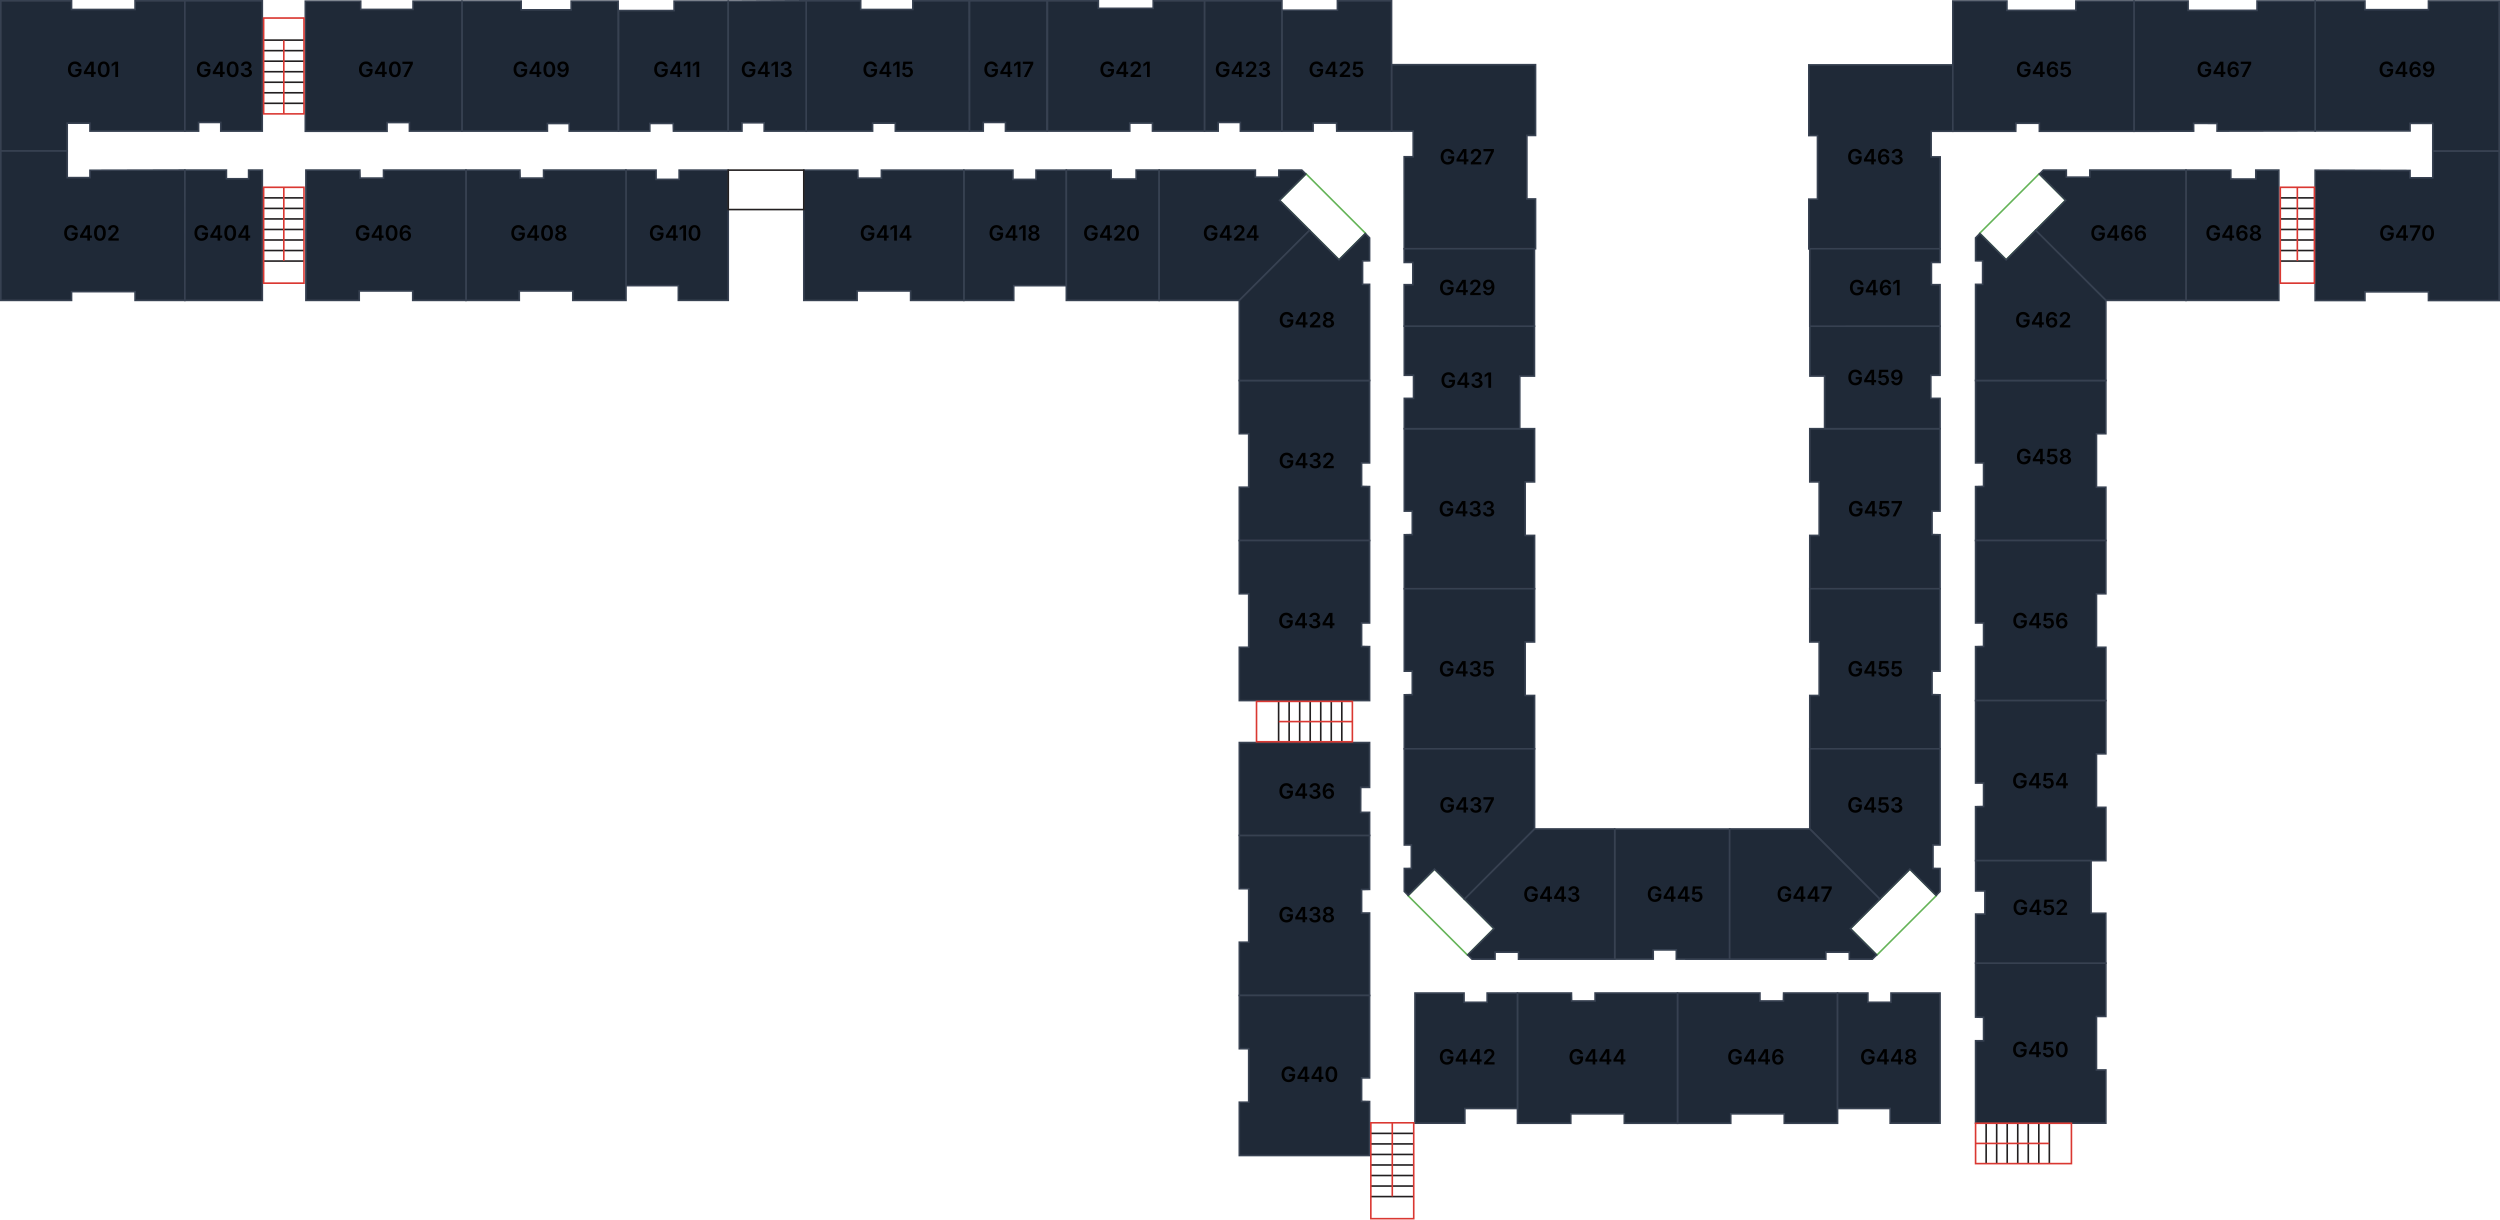
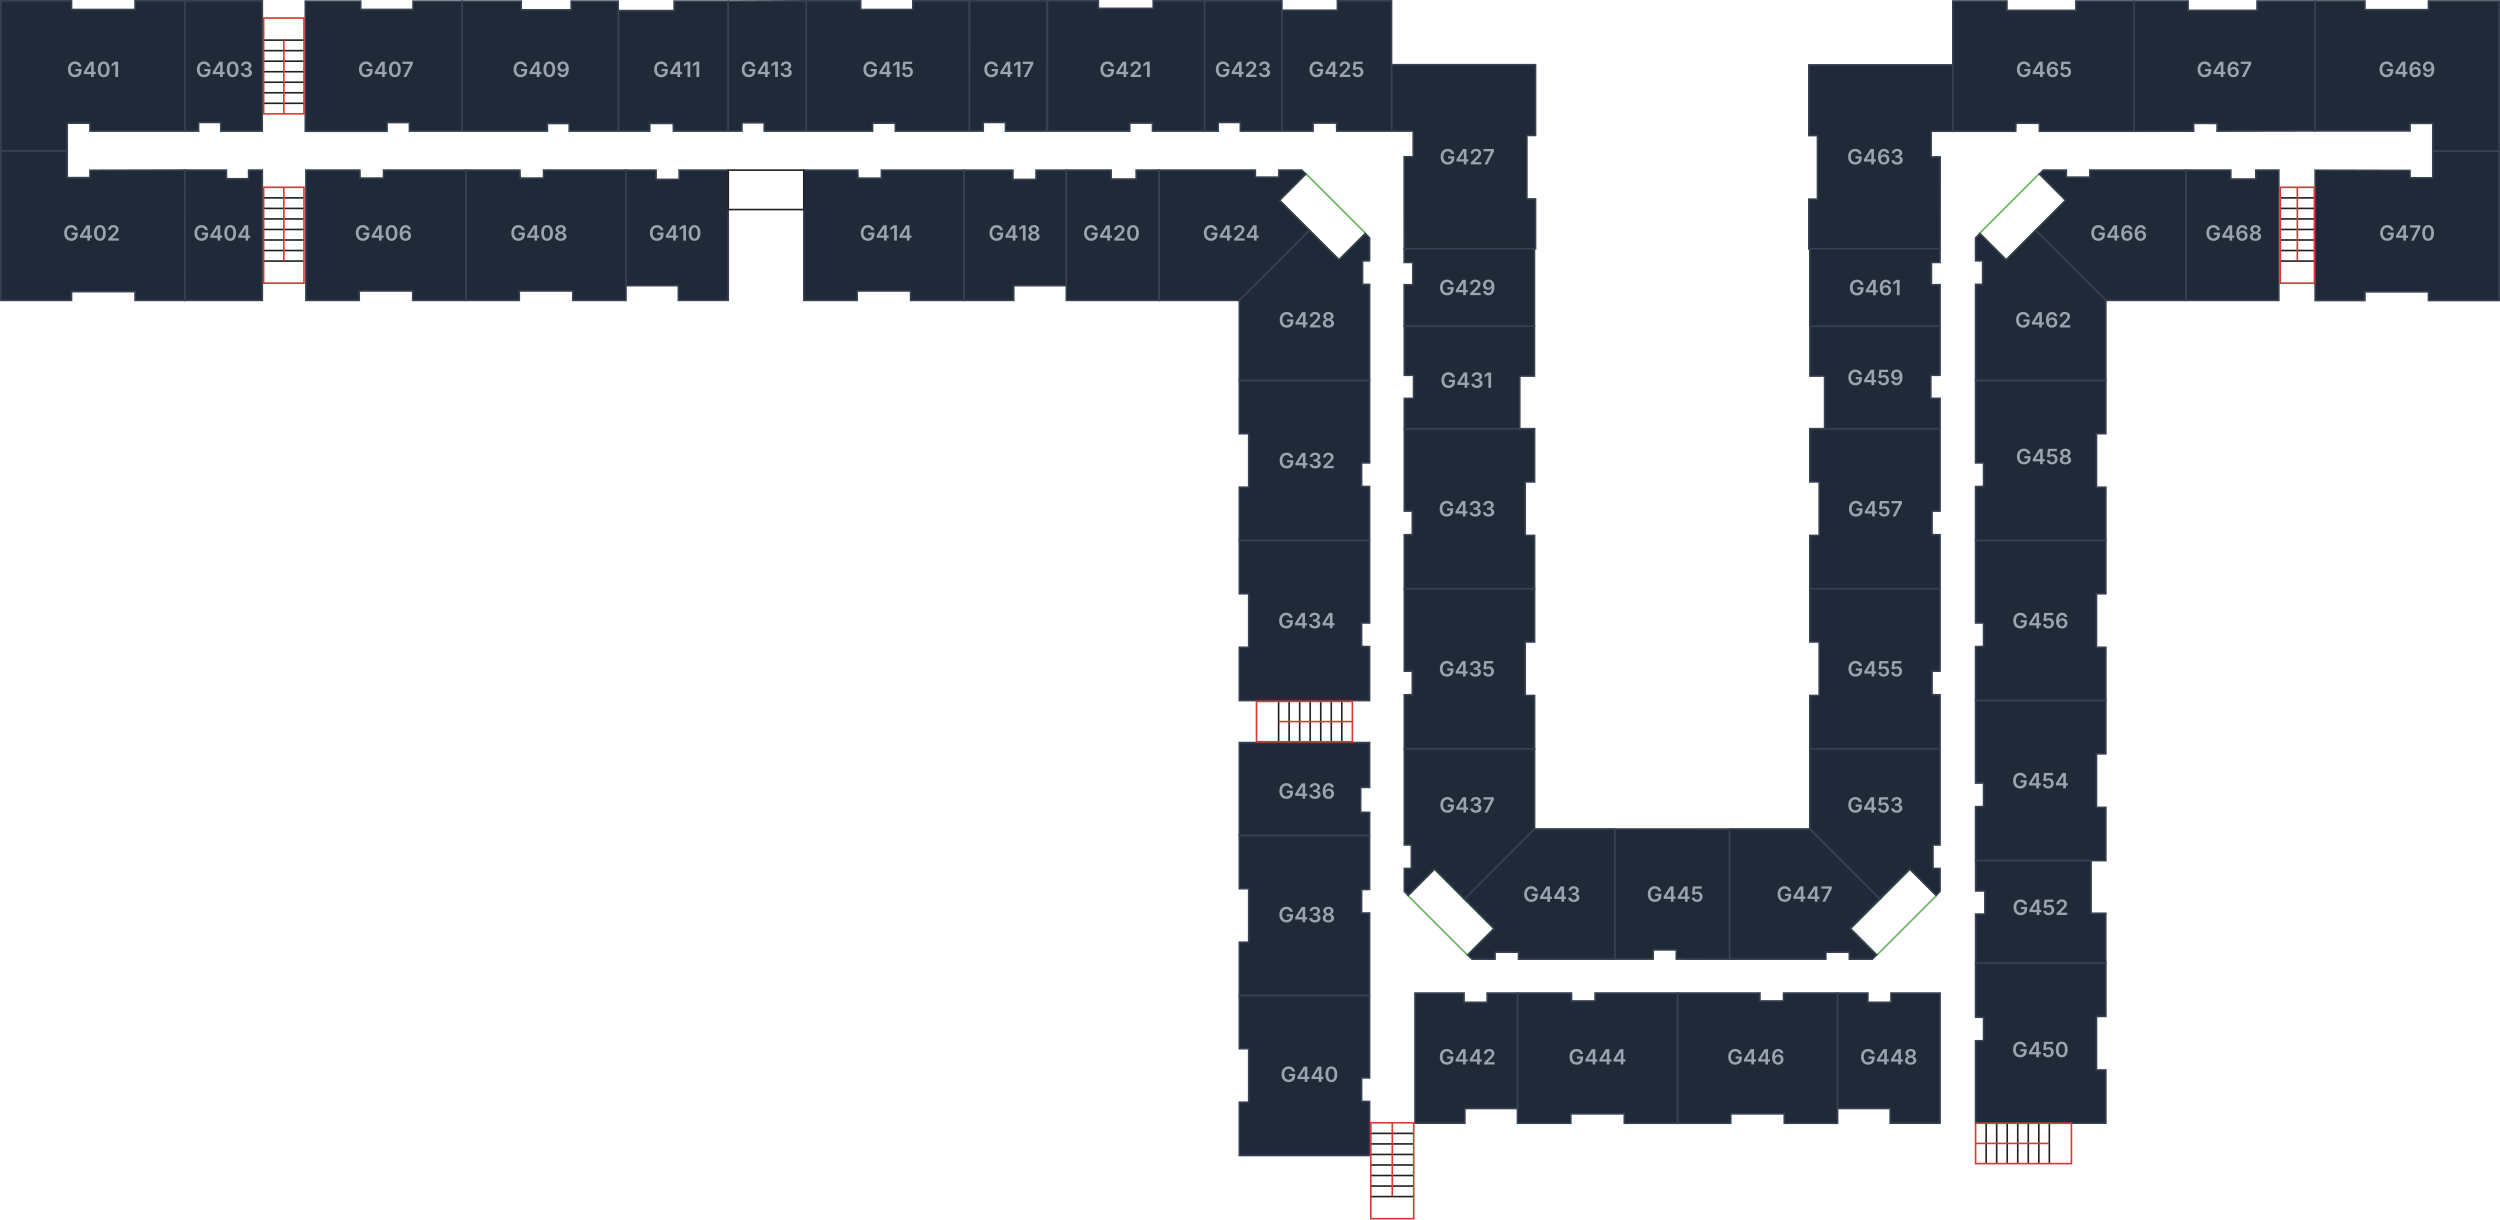
<svg xmlns="http://www.w3.org/2000/svg" id="Layer_1" data-name="Layer 1" viewBox="0 0 3078.84 1501.84">
  <defs>
    <style>
      .cls-1 {
        stroke: #64b357;
      }

      .cls-1, .cls-2, .cls-3, .cls-4 {
        fill: none;
        stroke-miterlimit: 10;
        stroke-width: 2px;
      }

      .cls-2 {
        stroke: #221f20;
      }

      .cls-3 {
        stroke: #da3832;
      }

      .cls-5 {
        font-family: Inter-SemiBold, Inter;
        font-size: 26px;
        font-weight: 600;
+         fill: #9ca3af;
      }

      .cls-4 {
        stroke: #000;
      }

      .cls-6 {
        letter-spacing: -.02em;
      }

      .cls-7 {
        letter-spacing: -.02em;
      }

      .cls-8 {
        letter-spacing: 0em;
      }

      /* App-specific styles */
-       .unit { fill: #1f2937; stroke: #374151; stroke-width: 2; cursor: pointer; transition: all 0.2s; }
-       .unit:hover { fill: #374151; }
-       .unit.selected { fill: #3b82f6; stroke: #60a5fa; }
+       .unit { fill: #1f2937 !important; stroke: #374151; stroke-width: 2; cursor: pointer; transition: all 0.2s; pointer-events: all; }
+       .unit:hover { fill: #374151 !important; }
+       .unit.selected { fill: #3b82f6 !important; stroke: #60a5fa; }
      .unit-label { fill: #9ca3af; font-family: sans-serif; font-size: 18px; text-anchor: middle; pointer-events: none; }
    </style>
  </defs>
  <rect class="cls-1" x="1735.14" y="1100.26" width="103.62" height="46.12" transform="translate(1317.69 -934.55) rotate(45)" />
  <polygon id="g-401" class="cls-4 unit" points="227.67 161.45 227.67 1 166.33 1 166.33 11.67 88.11 11.67 88.11 1 1 1 1 185.95 82.78 185.95 82.78 151.72 110.79 151.72 110.79 161.45 227.67 161.45" />
  <polygon id="g-402" class="cls-4 unit" points="227.67 209.4 227.67 369.92 166.33 369.92 166.33 359.22 88.11 359.22 88.11 369.92 1 369.92 1 185.95 82.78 185.95 82.78 218.77 110.79 218.77 110.79 209.7 227.67 209.4" />
  <polygon id="g-469" class="cls-4 unit" points="2851.18 161.23 2851.18 1.23 2912.51 1.23 2912.51 11.9 2990.73 11.9 2990.73 1.23 3077.84 1.23 3077.84 186.17 2996.07 186.17 2996.07 151.94 2968.05 151.94 2968.05 161.23 2851.18 161.23" />
  <polygon id="g-470" class="cls-4 unit" points="2851.18 209.62 2851.18 370.14 2912.51 370.14 2912.51 359.44 2990.73 359.44 2990.73 370.14 3077.84 370.14 3077.84 186.17 2996.07 186.17 2996.07 218.99 2968.05 218.99 2968.05 209.92 2851.18 209.62" />
  <polygon id="g-463" class="cls-4 unit" points="2389.33 306.56 2227.62 306.56 2227.62 245.22 2238.29 245.22 2238.29 167 2227.62 167 2227.62 79.89 2404.96 79.89 2404.96 161.67 2378.29 161.67 2378.29 193.22 2389.4 193.22 2389.33 306.56" />
  <polygon id="g-467" class="cls-4 unit" points="2851.18 1.23 2779.62 1.23 2779.62 12.78 2694.73 12.78 2694.73 1.23 2628.07 1.23 2628.07 161.67 2701.55 161.52 2701.51 151.93 2730.44 152.04 2730.38 161.47 2851.18 161.23 2851.18 1.23" />
  <polygon id="g-465" class="cls-4 unit" points="2628.07 1.23 2556.51 1.23 2556.51 12.78 2471.62 12.78 2471.62 1.23 2404.96 1.23 2404.96 161.67 2482.44 161.67 2482.66 151.82 2511.55 151.82 2511.55 161.67 2628.07 161.67 2628.07 1.23" />
  <polygon id="g-415" class="cls-4 unit" points="1194 161.45 1193.51 1 1124.18 1 1124.18 11.67 1059.96 11.67 1059.96 1 992.85 1 992.85 161.45 1074.63 161.45 1074.63 151.67 1102.64 151.67 1102.64 161.45 1194 161.45" />
  <polygon id="g-409" class="cls-4 unit" points="761.74 161.45 761.27 1.45 703.43 1.45 703.43 12.11 641.86 12.11 641.86 1.45 568.89 1.45 568.89 161.45 674.14 161.45 674.14 152.11 701 152.11 701 161.45 761.74 161.45" />
  <polygon id="g-427" class="cls-4 unit" points="1729.36 306.33 1891.07 306.33 1891.07 245 1880.4 245 1880.4 166.78 1891.07 166.78 1891.07 79.67 1713.74 79.67 1713.74 161.45 1740.4 161.45 1740.4 193 1729.29 193 1729.36 306.33" />
  <polygon id="g-425" class="cls-4 unit" points="1578.72 12.56 1647.07 12.56 1647.07 1 1713.74 1 1713.74 161.45 1646.25 161.45 1646.03 151.6 1617.14 151.6 1617.14 161.45 1578.62 161.45 1578.72 12.56" />
  <polygon id="g-411" class="cls-4 unit" points="761.83 13 830.18 13 830.18 1.45 896.85 1.45 896.85 161.45 829.36 161.45 829.14 152.04 800.25 152.04 800.25 161.45 761.74 161.45 761.83 13" />
  <polygon id="g-433" class="cls-4 unit" points="1889.88 527.95 1889.88 593.5 1878.33 593.5 1878.33 659.39 1889.88 659.39 1889.88 725.06 1729.44 725.06 1729.44 658.57 1739.29 658.35 1739.29 629.46 1729.44 629.46 1729.44 527.95 1889.88 527.95" />
  <polygon id="g-435" class="cls-4 unit" points="1889.88 725.06 1889.88 790.61 1878.33 790.61 1878.33 856.5 1889.88 856.5 1889.88 922.17 1729.44 922.17 1729.44 855.68 1739.29 855.46 1739.29 826.57 1729.44 826.57 1729.44 725.06 1889.88 725.06" />
  <polygon id="g-431" class="cls-4 unit" points="1889.74 401.72 1729.44 401.72 1729.44 462.17 1740.82 462.17 1740.82 490.61 1729.44 490.61 1729.44 527.95 1871.65 527.95 1871.65 463.17 1889.74 463.17 1889.74 401.72" />
  <polygon id="g-418" class="cls-4 unit" points="1187.01 369.92 1187.01 209.55 1247.45 209.55 1247.45 220.93 1275.9 220.93 1275.9 209.55 1313.23 209.55 1313.23 351.82 1248.45 351.82 1248.45 369.92 1187.01 369.92" />
  <polygon id="g-410" class="cls-4 unit" points="896.85 369.88 896.85 209.51 836.4 209.51 836.4 220.89 807.96 220.89 807.96 209.51 770.63 209.51 770.63 351.79 835.4 351.79 835.4 369.88 896.85 369.88" />
  <polygon id="g-445" class="cls-4 unit" points="1988.56 1020.92 1988.56 1181.22 2036.01 1181.22 2036.01 1169.84 2064.45 1169.84 2064.45 1181.22 2130.13 1181.29 2130.13 1020.99 1988.56 1020.92" />
  <polygon id="g-457" class="cls-4 unit" points="2228.81 527.95 2228.81 593.5 2240.37 593.5 2240.37 659.39 2228.81 659.39 2228.81 725.06 2389.25 725.06 2389.25 658.57 2379.4 658.35 2379.4 629.46 2389.25 629.46 2389.25 527.95 2228.81 527.95" />
  <polygon id="g-455" class="cls-4 unit" points="2228.81 725.06 2228.81 790.61 2240.37 790.61 2240.37 856.5 2228.81 856.5 2228.81 922.17 2389.25 922.17 2389.25 855.68 2379.4 855.46 2379.4 826.57 2389.25 826.57 2389.25 725.06 2228.81 725.06" />
  <polygon id="g-458" class="cls-4 unit" points="2593.44 468.6 2593.44 534.15 2581.88 534.15 2581.88 600.04 2593.44 600.04 2593.44 665.71 2432.99 665.71 2432.99 599.23 2442.84 599 2442.84 570.11 2432.99 570.11 2432.99 468.6 2593.44 468.6" />
  <polygon id="g-456" class="cls-4 unit" points="2593.44 665.71 2593.44 731.26 2581.88 731.26 2581.88 797.15 2593.44 797.15 2593.44 862.82 2432.99 862.82 2432.99 796.34 2442.84 796.11 2442.84 767.22 2432.99 767.22 2432.99 665.71 2593.44 665.71" />
  <polygon id="g-432" class="cls-4 unit" points="1526.26 468.6 1526.26 534.15 1537.81 534.15 1537.81 600.04 1526.26 600.04 1526.26 665.71 1686.7 665.71 1686.7 599.23 1676.85 599 1676.85 570.11 1686.7 570.11 1686.7 468.6 1526.26 468.6" />
  <polygon id="g-414" class="cls-4 unit" points="1187.01 369.96 1121.45 369.96 1121.45 358.4 1055.57 358.4 1055.57 369.96 989.9 369.96 989.9 209.51 1056.38 209.51 1056.6 219.36 1085.49 219.36 1085.49 209.51 1187.01 209.51 1187.01 369.96" />
  <polygon id="g-408" class="cls-4 unit" points="770.95 369.92 705.39 369.92 705.39 358.36 639.51 358.36 639.51 369.92 573.84 369.92 573.84 209.47 640.32 209.47 640.54 219.32 669.43 219.32 669.43 209.47 770.95 209.47 770.95 369.92" />
  <polygon id="g-406" class="cls-4 unit" points="573.84 369.92 508.28 369.92 508.28 358.36 442.4 358.36 442.4 369.92 376.73 369.92 376.73 209.47 443.21 209.47 443.43 219.32 472.32 219.32 472.32 209.47 573.84 209.47 573.84 369.92" />
  <polygon id="g-434" class="cls-4 unit" points="1526.26 665.71 1526.26 731.26 1537.81 731.26 1537.81 797.15 1526.26 797.15 1526.26 862.82 1686.7 862.82 1686.7 796.34 1676.85 796.11 1676.85 767.22 1686.7 767.22 1686.7 665.71 1526.26 665.71" />
  <polygon id="g-438" class="cls-4 unit" points="1526.26 1225.95 1526.26 1160.39 1537.81 1160.39 1537.81 1094.5 1526.26 1094.5 1526.26 1028.84 1686.7 1028.84 1686.7 1095.32 1676.85 1095.54 1676.85 1124.43 1686.7 1124.43 1686.7 1225.95 1526.26 1225.95" />
  <polygon id="g-440" class="cls-4 unit" points="1526.26 1225.95 1526.26 1291.5 1537.81 1291.5 1537.81 1357.39 1526.26 1357.39 1526.26 1423.06 1686.7 1423.06 1686.7 1356.58 1676.85 1356.35 1676.85 1327.47 1686.7 1327.47 1686.7 1225.95 1526.26 1225.95" />
  <polygon id="g-454" class="cls-4 unit" points="2593.44 862.82 2593.44 928.37 2581.88 928.37 2581.88 994.26 2593.44 994.26 2593.44 1059.93 2432.99 1059.93 2432.99 993.45 2442.84 993.22 2442.84 964.34 2432.99 964.34 2432.99 862.82 2593.44 862.82" />
  <polygon id="g-450" class="cls-4 unit" points="2593.44 1383.26 2593.44 1317.71 2581.88 1317.71 2581.88 1251.82 2593.44 1251.82 2593.44 1186.15 2432.99 1186.15 2432.99 1252.63 2442.84 1252.86 2442.84 1281.75 2432.99 1281.75 2432.99 1383.26 2593.44 1383.26" />
  <polygon id="g-446" class="cls-4 unit" points="2065.92 1383.34 2131.48 1383.34 2131.48 1371.78 2197.37 1371.78 2197.37 1383.34 2263.03 1383.34 2263.03 1222.89 2196.55 1222.89 2196.33 1232.74 2167.44 1232.74 2167.44 1222.89 2065.92 1222.89 2065.92 1383.34" />
  <polygon id="g-444" class="cls-4 unit" points="2065.92 1383.34 2000.37 1383.34 2000.37 1371.78 1934.48 1371.78 1934.48 1383.34 1868.81 1383.34 1868.81 1222.89 1935.29 1222.89 1935.52 1232.74 1964.4 1232.74 1964.4 1222.89 2065.92 1222.89 2065.92 1383.34" />
  <polygon id="g-459" class="cls-4 unit" points="2228.96 401.72 2389.25 401.72 2389.25 462.17 2377.88 462.17 2377.88 490.61 2389.25 490.61 2389.25 527.95 2247.04 527.95 2247.04 463.17 2228.96 463.17 2228.96 401.72" />
  <polygon id="g-452" class="cls-4 unit" points="2593.36 1186.15 2433.07 1186.15 2433.07 1125.71 2444.44 1125.71 2444.44 1097.26 2433.07 1097.26 2433.07 1059.93 2575.28 1059.93 2575.28 1124.71 2593.36 1124.71 2593.36 1186.15" />
  <polygon id="g-448" class="cls-4 unit" points="2389.25 1383.26 2389.25 1222.97 2328.81 1222.97 2328.81 1234.34 2300.37 1234.34 2300.37 1222.97 2263.03 1222.97 2263.03 1365.17 2327.81 1365.17 2327.81 1383.26 2389.25 1383.26" />
  <polygon id="g-442" class="cls-4 unit" points="1742.59 1383.26 1742.59 1222.97 1803.03 1222.97 1803.03 1234.34 1831.48 1234.34 1831.48 1222.97 1868.81 1222.97 1868.81 1365.17 1804.03 1365.17 1804.03 1383.26 1742.59 1383.26" />
  <polygon id="g-468" class="cls-4 unit" points="2806.46 209.47 2778.09 209.47 2778.09 220.48 2747.3 220.41 2747.3 209.47 2692.12 209.47 2692.12 369.92 2806.46 369.92 2806.46 209.47" />
  <polygon id="g-420" class="cls-4 unit" points="1427.58 209.47 1399.21 209.47 1399.21 220.48 1368.42 220.41 1368.42 209.47 1313.23 209.47 1313.23 369.92 1427.58 369.92 1427.58 209.47" />
  <polygon id="g-436" class="cls-4 unit" points="1686.7 1028.84 1686.7 1000.47 1675.69 1000.47 1675.77 969.68 1686.7 969.68 1686.7 914.49 1526.26 914.49 1526.26 1028.84 1686.7 1028.84" />
  <polygon id="g-423" class="cls-4 unit" points="1578.72 12.56 1578.72 1 1483.33 1 1483.33 161.45 1500.22 161.45 1500.22 150.82 1527.55 150.82 1527.55 161.45 1578.62 161.45 1578.72 12.56" />
  <polygon id="g-429" class="cls-4 unit" points="1878.18 401.72 1889.74 401.72 1889.74 306.33 1729.29 306.33 1729.29 323.22 1739.92 323.22 1739.92 350.56 1729.29 350.56 1729.29 401.63 1878.18 401.72" />
  <polygon id="g-461" class="cls-4 unit" points="2240.37 401.72 2228.81 401.72 2228.81 306.33 2389.25 306.33 2389.25 323.22 2378.62 323.22 2378.62 350.56 2389.25 350.56 2389.25 401.63 2240.37 401.72" />
  <polygon id="g-403" class="cls-4 unit" points="323.05 12.56 323.05 1 227.67 1 227.67 161.45 244.56 161.45 244.56 150.82 271.89 150.82 271.89 161.45 322.96 161.45 323.05 12.56" />
  <polygon id="g-404" class="cls-4 unit" points="227.67 358.36 227.67 369.92 323.05 369.92 323.05 209.47 306.17 209.47 306.17 220.1 278.83 220.1 278.83 209.47 227.76 209.47 227.67 358.36" />
  <polygon id="g-417" class="cls-4 unit" points="1289.45 12.56 1289.45 1 1194.06 1 1194 161.45 1210.89 161.45 1210.95 150.82 1238.28 150.82 1238.28 161.45 1289.36 161.45 1289.45 12.56" />
  <polygon id="g-413" class="cls-4 unit" points="992.85 1 896.85 1.45 896.85 161.45 913.74 161.45 913.8 151.23 941.13 151.23 941.13 161.45 992.85 161.45 992.85 1" />
  <polygon id="g-421" class="cls-4 unit" points="1483.33 161.45 1419.33 161.45 1419.33 151.6 1391.33 151.6 1391.33 161.45 1290 161.45 1290 1 1352.66 1 1352.66 10.26 1420.22 10.26 1420.22 1 1483.33 1 1483.33 161.45" />
  <polygon id="g-407" class="cls-4 unit" points="568.89 161.45 504.22 161.45 504.22 150.93 476.67 150.93 476.67 161.67 376 161.67 376 1.45 444.22 1.45 444.22 11.6 508.67 11.6 508.67 1.45 568.89 1.45 568.89 161.45" />
  <polygon id="g-437" class="cls-4 unit" points="1729.44 922.17 1729.44 1040.61 1738.11 1040.61 1738.11 1069.5 1729.44 1069.56 1729.44 1097.84 1734.28 1102.72 1766.63 1070.38 1803.59 1107.34 1889.88 1020.74 1889.88 922.17 1729.44 922.17" />
  <polygon id="g-443" class="cls-4 unit" points="1988.56 1181.29 1870.12 1181.29 1870.12 1172.62 1841.23 1172.62 1841.17 1181.29 1812.89 1181.29 1807.55 1176 1839.9 1143.65 1803.59 1107.34 1889.99 1020.85 1988.56 1020.85 1988.56 1181.29" />
  <rect class="cls-1" x="2279.93" y="1100.26" width="103.62" height="46.12" transform="translate(4774.83 268.84) rotate(135)" />
  <polygon id="g-453" class="cls-4 unit" points="2389.25 922.17 2389.25 1040.61 2380.58 1040.61 2380.58 1069.5 2389.25 1069.56 2389.25 1097.84 2384.41 1102.72 2352.07 1070.38 2315.1 1107.34 2228.81 1020.74 2228.81 922.17 2389.25 922.17" />
  <polygon id="g-447" class="cls-4 unit" points="2130.13 1181.29 2248.58 1181.29 2248.58 1172.62 2277.46 1172.62 2277.53 1181.29 2305.8 1181.29 2311.14 1176 2278.8 1143.65 2315.1 1107.34 2228.71 1020.85 2130.13 1020.85 2130.13 1181.29" />
  <rect class="cls-1" x="1576.92" y="243.93" width="103.62" height="46.12" transform="translate(665.83 -1073.49) rotate(45)" />
  <polygon id="g-424" class="cls-4 unit" points="1427.58 209.47 1546.02 209.47 1546.02 218.15 1574.91 218.15 1574.97 209.47 1603.25 209.47 1608.13 214.32 1575.79 246.66 1612.75 283.63 1526.15 369.92 1427.58 369.92 1427.58 209.47" />
  <polygon id="g-428" class="cls-4 unit" points="1686.7 468.6 1686.7 350.15 1678.03 350.15 1678.03 321.26 1686.7 321.2 1686.7 292.93 1681.41 287.58 1649.06 319.93 1612.75 283.63 1526.26 370.02 1526.26 468.6 1686.7 468.6" />
  <rect class="cls-1" x="2439.15" y="243.93" width="103.62" height="46.12" transform="translate(4441.13 -1305.6) rotate(135)" />
  <polygon id="g-466" class="cls-4 unit" points="2692.12 209.47 2573.67 209.47 2573.67 218.15 2544.78 218.15 2544.72 209.47 2516.45 209.47 2511.56 214.32 2543.91 246.66 2506.94 283.63 2593.54 369.92 2692.12 369.92 2692.12 209.47" />
  <polygon id="g-462" class="cls-4 unit" points="2432.99 468.6 2432.99 350.15 2441.67 350.15 2441.67 321.26 2432.99 321.2 2432.99 292.93 2438.29 287.58 2470.64 319.93 2506.94 283.63 2593.44 370.02 2593.44 468.6 2432.99 468.6" />
  <text class="cls-5" transform="translate(440.77 94.84)">
    <tspan x="0" y="0">G4</tspan>
    <tspan class="cls-6" x="36.94" y="0">0</tspan>
    <tspan x="53.76" y="0">7</tspan>
  </text>
  <text class="cls-5" transform="translate(436.88 296.35)">
    <tspan x="0" y="0">G406</tspan>
  </text>
  <text class="cls-5" transform="translate(631.17 94.84)">
    <tspan x="0" y="0">G409</tspan>
  </text>
  <text class="cls-5" transform="translate(628.36 296.35)">
    <tspan x="0" y="0">G408</tspan>
  </text>
  <text class="cls-5" transform="translate(804.32 94.84)">
    <tspan x="0" y="0">G</tspan>
    <tspan class="cls-8" x="19.63" y="0">4</tspan>
    <tspan x="36.68" y="0">11</tspan>
  </text>
  <text class="cls-5" transform="translate(799.06 296.35)">
    <tspan x="0" y="0">G</tspan>
    <tspan class="cls-8" x="19.63" y="0">4</tspan>
    <tspan x="36.68" y="0">10</tspan>
  </text>
  <text class="cls-5" transform="translate(1062.03 94.84)">
    <tspan x="0" y="0">G</tspan>
    <tspan class="cls-8" x="19.63" y="0">4</tspan>
    <tspan x="36.68" y="0">15</tspan>
  </text>
  <text class="cls-5" transform="translate(1058.75 296.35)">
    <tspan x="0" y="0">G</tspan>
    <tspan class="cls-8" x="19.63" y="0">4</tspan>
    <tspan x="36.68" y="0">14</tspan>
  </text>
  <text class="cls-5" transform="translate(1210.92 94.84)">
    <tspan x="0" y="0">G</tspan>
    <tspan class="cls-8" x="19.63" y="0">4</tspan>
    <tspan x="36.68" y="0">17</tspan>
  </text>
  <text class="cls-5" transform="translate(1217.31 296.35)">
    <tspan x="0" y="0">G</tspan>
    <tspan class="cls-8" x="19.63" y="0">4</tspan>
    <tspan x="36.68" y="0">18</tspan>
  </text>
  <text class="cls-5" transform="translate(1353.86 94.84)">
    <tspan x="0" y="0">G421</tspan>
  </text>
  <text class="cls-5" transform="translate(1496 94.84)">
    <tspan x="0" y="0">G423</tspan>
  </text>
  <text class="cls-5" transform="translate(1611.41 94.84)">
    <tspan x="0" y="0">G425</tspan>
  </text>
  <text class="cls-5" transform="translate(1772.9 202.46)">
    <tspan x="0" y="0">G427</tspan>
  </text>
  <text class="cls-5" transform="translate(1772.11 363.48)">
    <tspan x="0" y="0">G429</tspan>
  </text>
  <text class="cls-5" transform="translate(1574.71 403.3)">
    <tspan x="0" y="0">G428</tspan>
  </text>
  <text class="cls-5" transform="translate(1773.89 477.6)">
    <tspan x="0" y="0">G431</tspan>
  </text>
  <text class="cls-5" transform="translate(1771.67 635.96)">
    <tspan x="0" y="0">G433</tspan>
  </text>
  <text class="cls-5" transform="translate(1574.05 773.72)">
    <tspan x="0" y="0">G434</tspan>
  </text>
  <text class="cls-5" transform="translate(1574.29 983.62)">
    <tspan x="0" y="0">G436</tspan>
  </text>
  <text class="cls-5" transform="translate(1772.51 1000.71)">
    <tspan x="0" y="0">G437</tspan>
  </text>
  <text class="cls-5" transform="translate(1875.8 1110.56)">
    <tspan x="0" y="0">G443</tspan>
  </text>
  <text class="cls-5" transform="translate(2028 1110.52)">
    <tspan x="0" y="0">G445</tspan>
  </text>
  <text class="cls-5" transform="translate(2187.86 1110.52)">
    <tspan x="0" y="0">G447</tspan>
  </text>
  <text class="cls-5" transform="translate(2274.9 1000.71)">
    <tspan x="0" y="0">G453</tspan>
  </text>
  <text class="cls-5" transform="translate(1574.31 1135.83)">
    <tspan x="0" y="0">G438</tspan>
  </text>
  <text class="cls-5" transform="translate(1576.96 1332.45)">
    <tspan x="0" y="0">G440</tspan>
  </text>
  <text class="cls-5" transform="translate(1771.88 1310.95)">
    <tspan x="0" y="0">G442</tspan>
  </text>
  <text class="cls-5" transform="translate(1931.58 1310.95)">
    <tspan x="0" y="0">G444</tspan>
  </text>
  <text class="cls-5" transform="translate(2127.01 1310.95)">
    <tspan x="0" y="0">G446</tspan>
  </text>
  <text class="cls-5" transform="translate(2290.62 1310.95)">
    <tspan x="0" y="0">G448</tspan>
  </text>
  <text class="cls-5" transform="translate(2477.85 1301.95)">
    <tspan x="0" y="0">G450</tspan>
  </text>
  <text class="cls-5" transform="translate(2478.44 1126.83)">
    <tspan x="0" y="0">G452</tspan>
  </text>
  <text class="cls-5" transform="translate(2477.87 970.83)">
    <tspan x="0" y="0">G454</tspan>
  </text>
  <text class="cls-5" transform="translate(2478.1 773.72)">
    <tspan x="0" y="0">G456</tspan>
  </text>
  <text class="cls-5" transform="translate(2482.62 571.67)">
    <tspan x="0" y="0">G458</tspan>
  </text>
  <text class="cls-5" transform="translate(2481.54 403.3)">
    <tspan x="0" y="0">G462</tspan>
  </text>
  <text class="cls-5" transform="translate(2275.15 833.07)">
    <tspan x="0" y="0">G455</tspan>
  </text>
  <text class="cls-5" transform="translate(2275.74 635.96)">
    <tspan x="0" y="0">G457</tspan>
  </text>
  <text class="cls-5" transform="translate(2274.95 474.29)">
    <tspan x="0" y="0">G459</tspan>
  </text>
  <text class="cls-5" transform="translate(2276.92 363.59)">
    <tspan x="0" y="0">G461</tspan>
  </text>
  <text class="cls-5" transform="translate(2274.7 202.46)">
    <tspan x="0" y="0">G463</tspan>
  </text>
  <text class="cls-5" transform="translate(2482.59 94.84)">
    <tspan x="0" y="0">G465</tspan>
  </text>
  <text class="cls-5" transform="translate(2705.1 94.84)">
    <tspan x="0" y="0">G467</tspan>
  </text>
  <text class="cls-5" transform="translate(2929.19 94.84)">
    <tspan x="0" y="0">G469</tspan>
  </text>
  <text class="cls-5" transform="translate(2929.94 296.35)">
    <tspan x="0" y="0">G4</tspan>
    <tspan class="cls-7" x="36.94" y="0">7</tspan>
    <tspan x="51.8" y="0">0</tspan>
  </text>
  <text class="cls-5" transform="translate(2715.93 296.35)">
    <tspan x="0" y="0">G468</tspan>
  </text>
  <text class="cls-5" transform="translate(2574.21 296.35)">
    <tspan x="0" y="0">G466</tspan>
  </text>
  <text class="cls-5" transform="translate(1771.92 833.07)">
    <tspan x="0" y="0">G435</tspan>
  </text>
  <text class="cls-5" transform="translate(1574.63 576.61)">
    <tspan x="0" y="0">G432</tspan>
  </text>
  <text class="cls-5" transform="translate(1333.76 296.35)">
    <tspan x="0" y="0">G420</tspan>
  </text>
  <text class="cls-5" transform="translate(1481.25 296.35)">
    <tspan x="0" y="0">G4</tspan>
    <tspan class="cls-7" x="36.94" y="0">2</tspan>
    <tspan x="52.69" y="0">4</tspan>
  </text>
  <text class="cls-5" transform="translate(912.21 94.84)">
    <tspan x="0" y="0">G</tspan>
    <tspan class="cls-8" x="19.63" y="0">4</tspan>
    <tspan x="36.68" y="0">13</tspan>
  </text>
  <text class="cls-5" transform="translate(241.17 94.84)">
    <tspan x="0" y="0">G403</tspan>
  </text>
  <text class="cls-5" transform="translate(238.14 296.35)">
    <tspan x="0" y="0">G404</tspan>
  </text>
  <text class="cls-5" transform="translate(82.36 94.84)">
    <tspan x="0" y="0">G401</tspan>
  </text>
  <text class="cls-5" transform="translate(77.69 296.35)">
    <tspan x="0" y="0">G402</tspan>
  </text>
  <g id="Stairs">
    <line class="cls-2" x1="374.37" y1="127.23" x2="324.69" y2="127.23" />
    <line class="cls-2" x1="374.37" y1="114.26" x2="324.69" y2="114.26" />
    <line class="cls-2" x1="374.37" y1="101.29" x2="324.69" y2="101.29" />
    <line class="cls-2" x1="374.37" y1="88.32" x2="324.69" y2="88.32" />
    <line class="cls-2" x1="374.37" y1="75.35" x2="324.69" y2="75.35" />
    <line class="cls-2" x1="374.37" y1="62.38" x2="324.69" y2="62.38" />
    <line class="cls-2" x1="374.37" y1="49.41" x2="324.69" y2="49.41" />
    <line class="cls-3" x1="349.52" y1="140.25" x2="349.52" y2="49.61" />
    <rect class="cls-3" x="290.5" y="56.39" width="118.05" height="49.68" transform="translate(268.3 430.75) rotate(-90)" />
  </g>
  <g id="Stairs-2" data-name="Stairs">
    <line class="cls-2" x1="324.68" y1="243.69" x2="374.36" y2="243.69" />
    <line class="cls-2" x1="324.68" y1="256.66" x2="374.36" y2="256.66" />
    <line class="cls-2" x1="324.68" y1="269.63" x2="374.36" y2="269.63" />
    <line class="cls-2" x1="324.68" y1="282.6" x2="374.36" y2="282.6" />
    <line class="cls-2" x1="324.68" y1="295.57" x2="374.36" y2="295.57" />
    <line class="cls-2" x1="324.68" y1="308.54" x2="374.36" y2="308.54" />
    <line class="cls-2" x1="324.68" y1="321.51" x2="374.36" y2="321.51" />
    <line class="cls-3" x1="349.52" y1="230.67" x2="349.52" y2="321.31" />
    <rect class="cls-3" x="290.5" y="264.86" width="118.05" height="49.68" transform="translate(639.22 -59.83) rotate(90)" />
  </g>
  <g id="Stairs-3" data-name="Stairs">
    <line class="cls-2" x1="1652.48" y1="863.82" x2="1652.48" y2="913.49" />
    <line class="cls-2" x1="1639.51" y1="863.82" x2="1639.51" y2="913.49" />
    <line class="cls-2" x1="1626.54" y1="863.82" x2="1626.54" y2="913.49" />
    <line class="cls-2" x1="1613.57" y1="863.82" x2="1613.57" y2="913.49" />
    <line class="cls-2" x1="1600.6" y1="863.82" x2="1600.6" y2="913.49" />
    <line class="cls-2" x1="1587.63" y1="863.82" x2="1587.63" y2="913.49" />
    <line class="cls-2" x1="1574.66" y1="863.82" x2="1574.66" y2="913.49" />
    <line class="cls-3" x1="1665.5" y1="888.66" x2="1574.86" y2="888.66" />
    <rect class="cls-3" x="1547.45" y="863.82" width="118.05" height="49.68" transform="translate(3212.95 1777.32) rotate(-180)" />
  </g>
  <g id="Stairs-4" data-name="Stairs">
    <line class="cls-2" x1="1688.24" y1="1395.81" x2="1741.05" y2="1395.81" />
    <line class="cls-2" x1="1688.24" y1="1408.78" x2="1741.05" y2="1408.78" />
    <line class="cls-2" x1="1688.24" y1="1421.75" x2="1741.05" y2="1421.75" />
    <line class="cls-2" x1="1688.24" y1="1434.72" x2="1741.05" y2="1434.72" />
    <line class="cls-2" x1="1688.24" y1="1447.69" x2="1741.05" y2="1447.69" />
    <line class="cls-2" x1="1688.24" y1="1460.66" x2="1741.05" y2="1460.66" />
    <line class="cls-2" x1="1688.24" y1="1473.63" x2="1741.05" y2="1473.63" />
    <line class="cls-3" x1="1714.65" y1="1382.79" x2="1714.65" y2="1473.43" />
    <rect class="cls-3" x="1655.62" y="1415.41" width="118.05" height="52.81" transform="translate(3156.46 -272.83) rotate(90)" />
  </g>
  <g id="Stairs-5" data-name="Stairs">
    <line class="cls-2" x1="2446.01" y1="1433.01" x2="2446.01" y2="1383.34" />
    <line class="cls-2" x1="2458.98" y1="1433.01" x2="2458.98" y2="1383.34" />
    <line class="cls-2" x1="2471.95" y1="1433.01" x2="2471.96" y2="1383.34" />
    <line class="cls-2" x1="2484.92" y1="1433.01" x2="2484.93" y2="1383.34" />
    <line class="cls-2" x1="2497.9" y1="1433.01" x2="2497.9" y2="1383.34" />
    <line class="cls-2" x1="2510.87" y1="1433.01" x2="2510.87" y2="1383.34" />
    <line class="cls-2" x1="2523.84" y1="1433.01" x2="2523.84" y2="1383.34" />
    <line class="cls-3" x1="2432.99" y1="1408.17" x2="2523.63" y2="1408.17" />
    <rect class="cls-3" x="2432.99" y="1383.34" width="118.05" height="49.68" />
  </g>
  <g id="Stairs-6" data-name="Stairs">
    <line class="cls-2" x1="2808.26" y1="243.69" x2="2850.26" y2="243.69" />
    <line class="cls-2" x1="2808.26" y1="256.66" x2="2850.26" y2="256.66" />
    <line class="cls-2" x1="2808.26" y1="269.63" x2="2850.26" y2="269.63" />
    <line class="cls-2" x1="2808.26" y1="282.6" x2="2850.26" y2="282.6" />
    <line class="cls-2" x1="2808.26" y1="295.57" x2="2850.26" y2="295.57" />
    <line class="cls-2" x1="2808.26" y1="308.54" x2="2850.26" y2="308.54" />
    <line class="cls-2" x1="2808.26" y1="321.51" x2="2850.26" y2="321.51" />
    <line class="cls-3" x1="2829.26" y1="230.67" x2="2829.26" y2="321.31" />
    <rect class="cls-3" x="2770.24" y="268.7" width="118.05" height="42" transform="translate(3118.96 -2539.57) rotate(90)" />
  </g>
  <rect class="cls-2" x="896.85" y="209.51" width="93.05" height="48.57" />
</svg>
